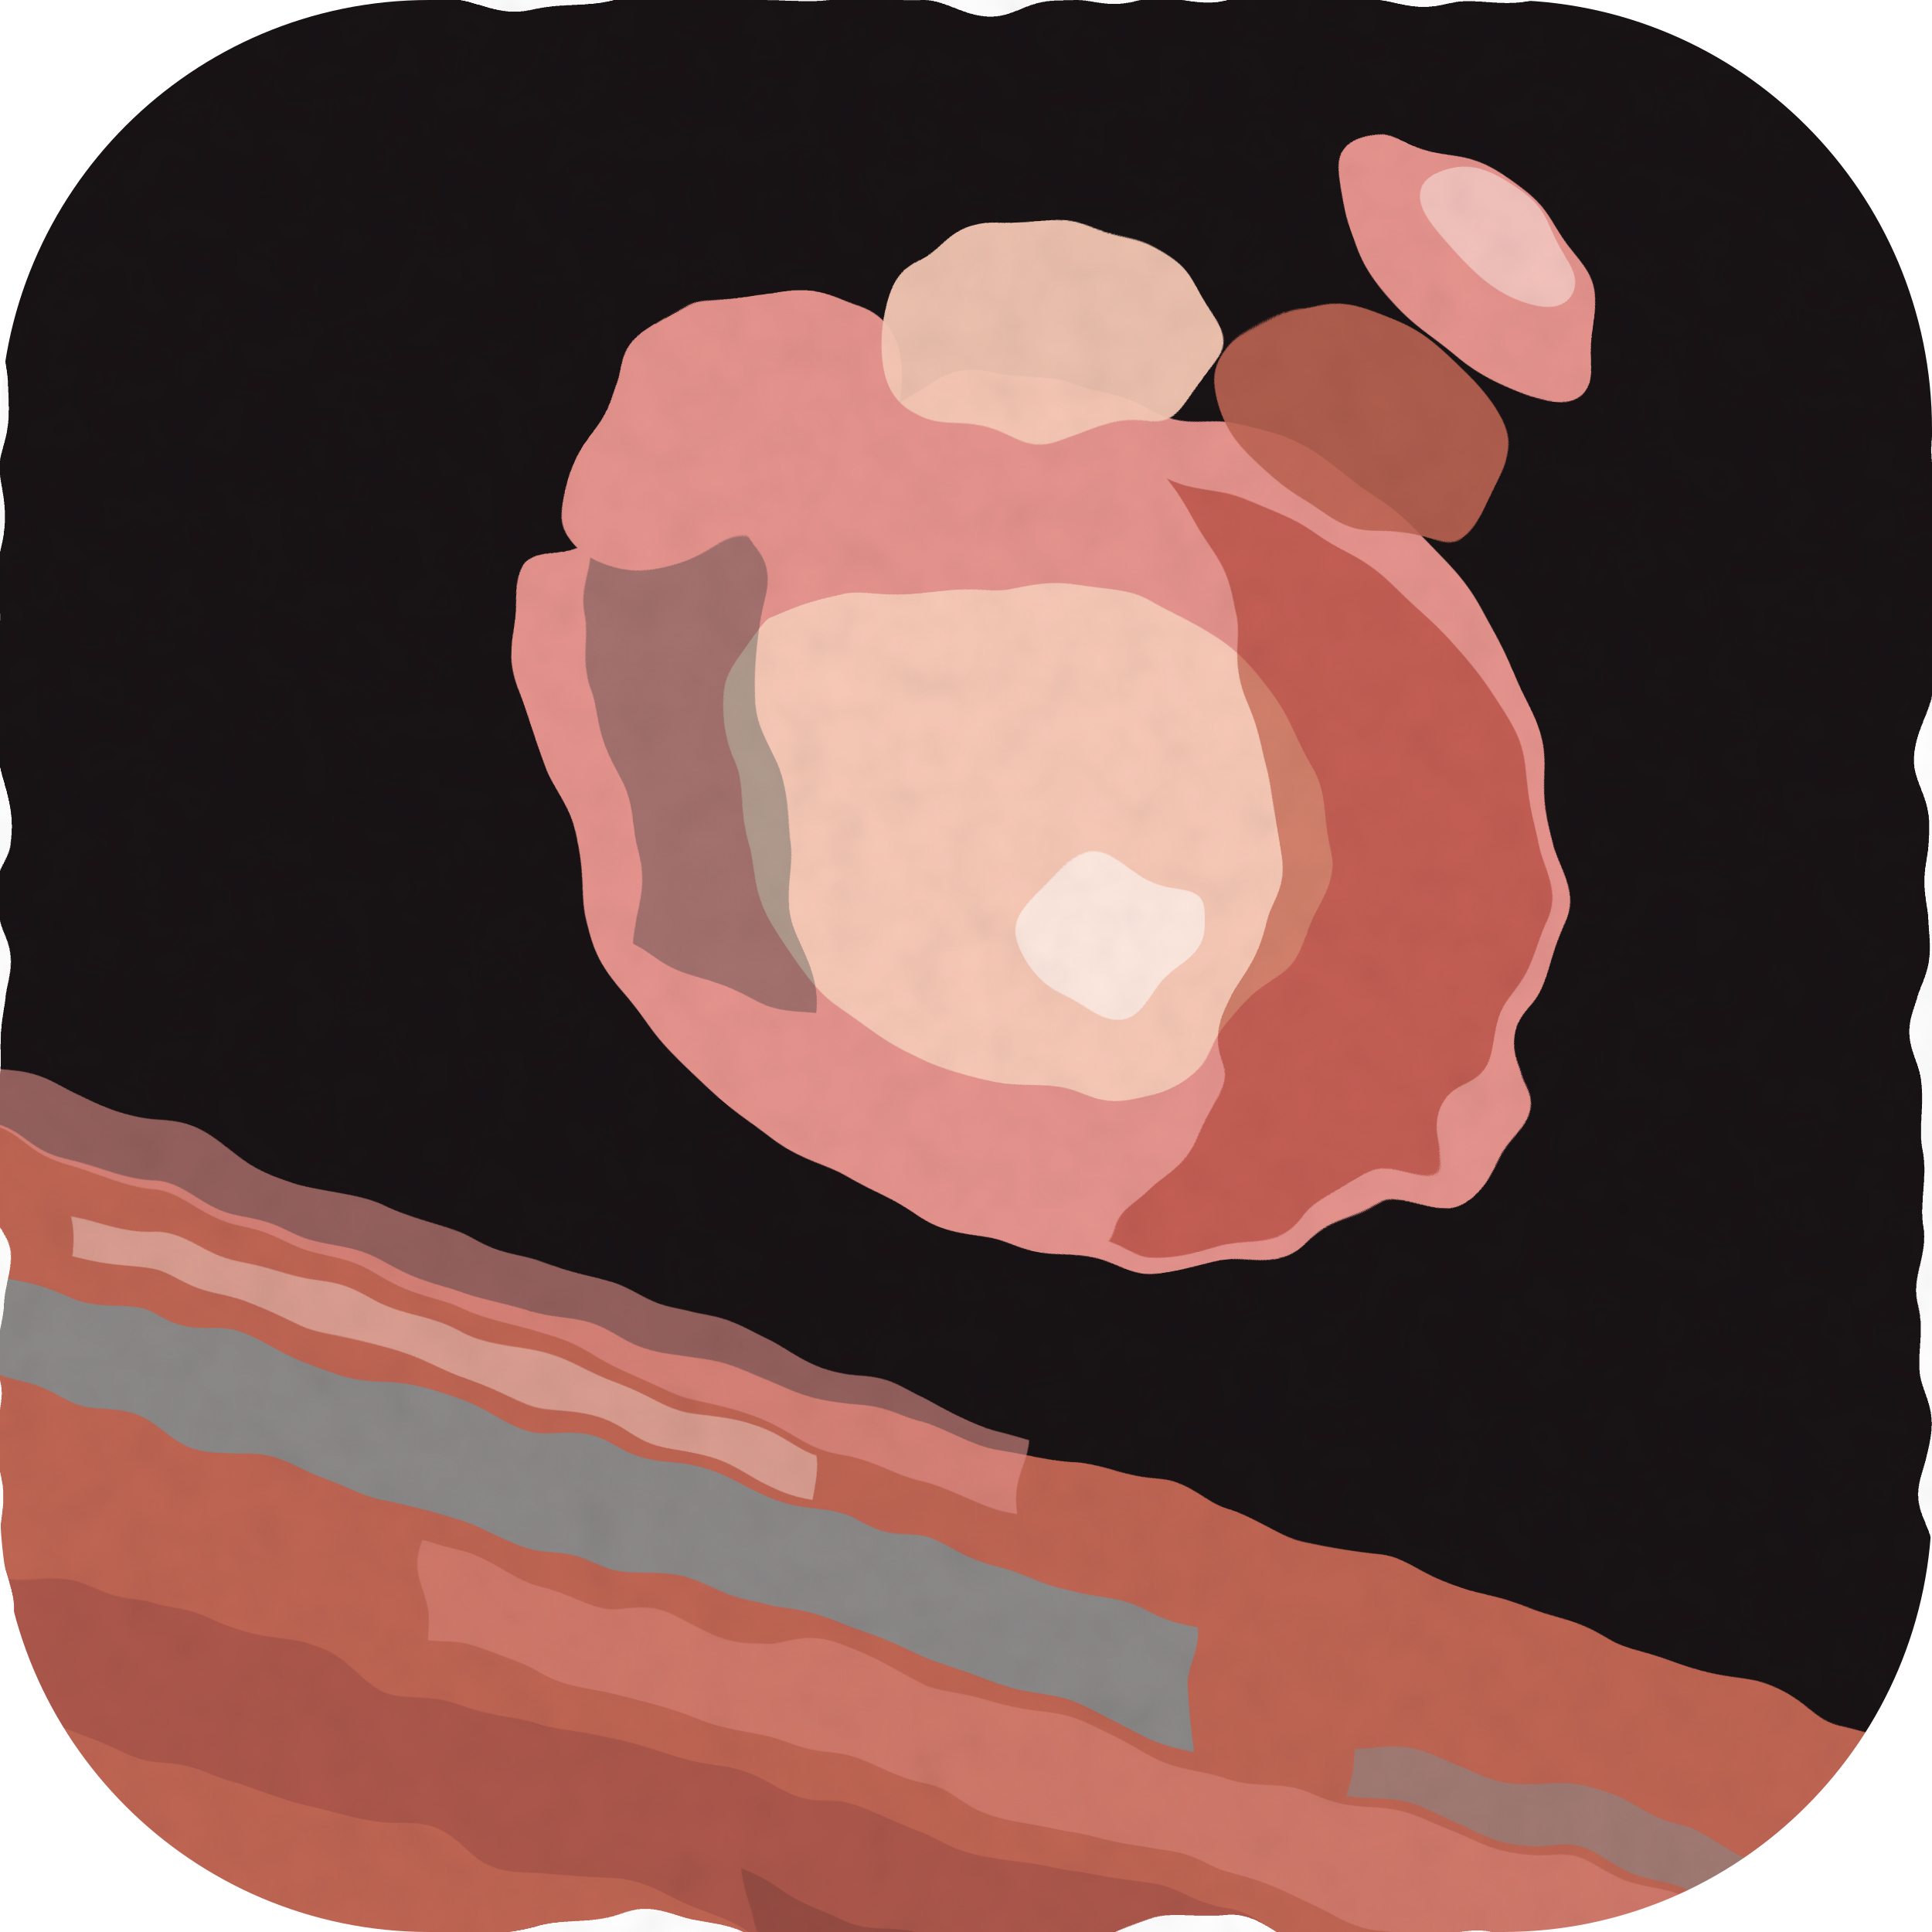
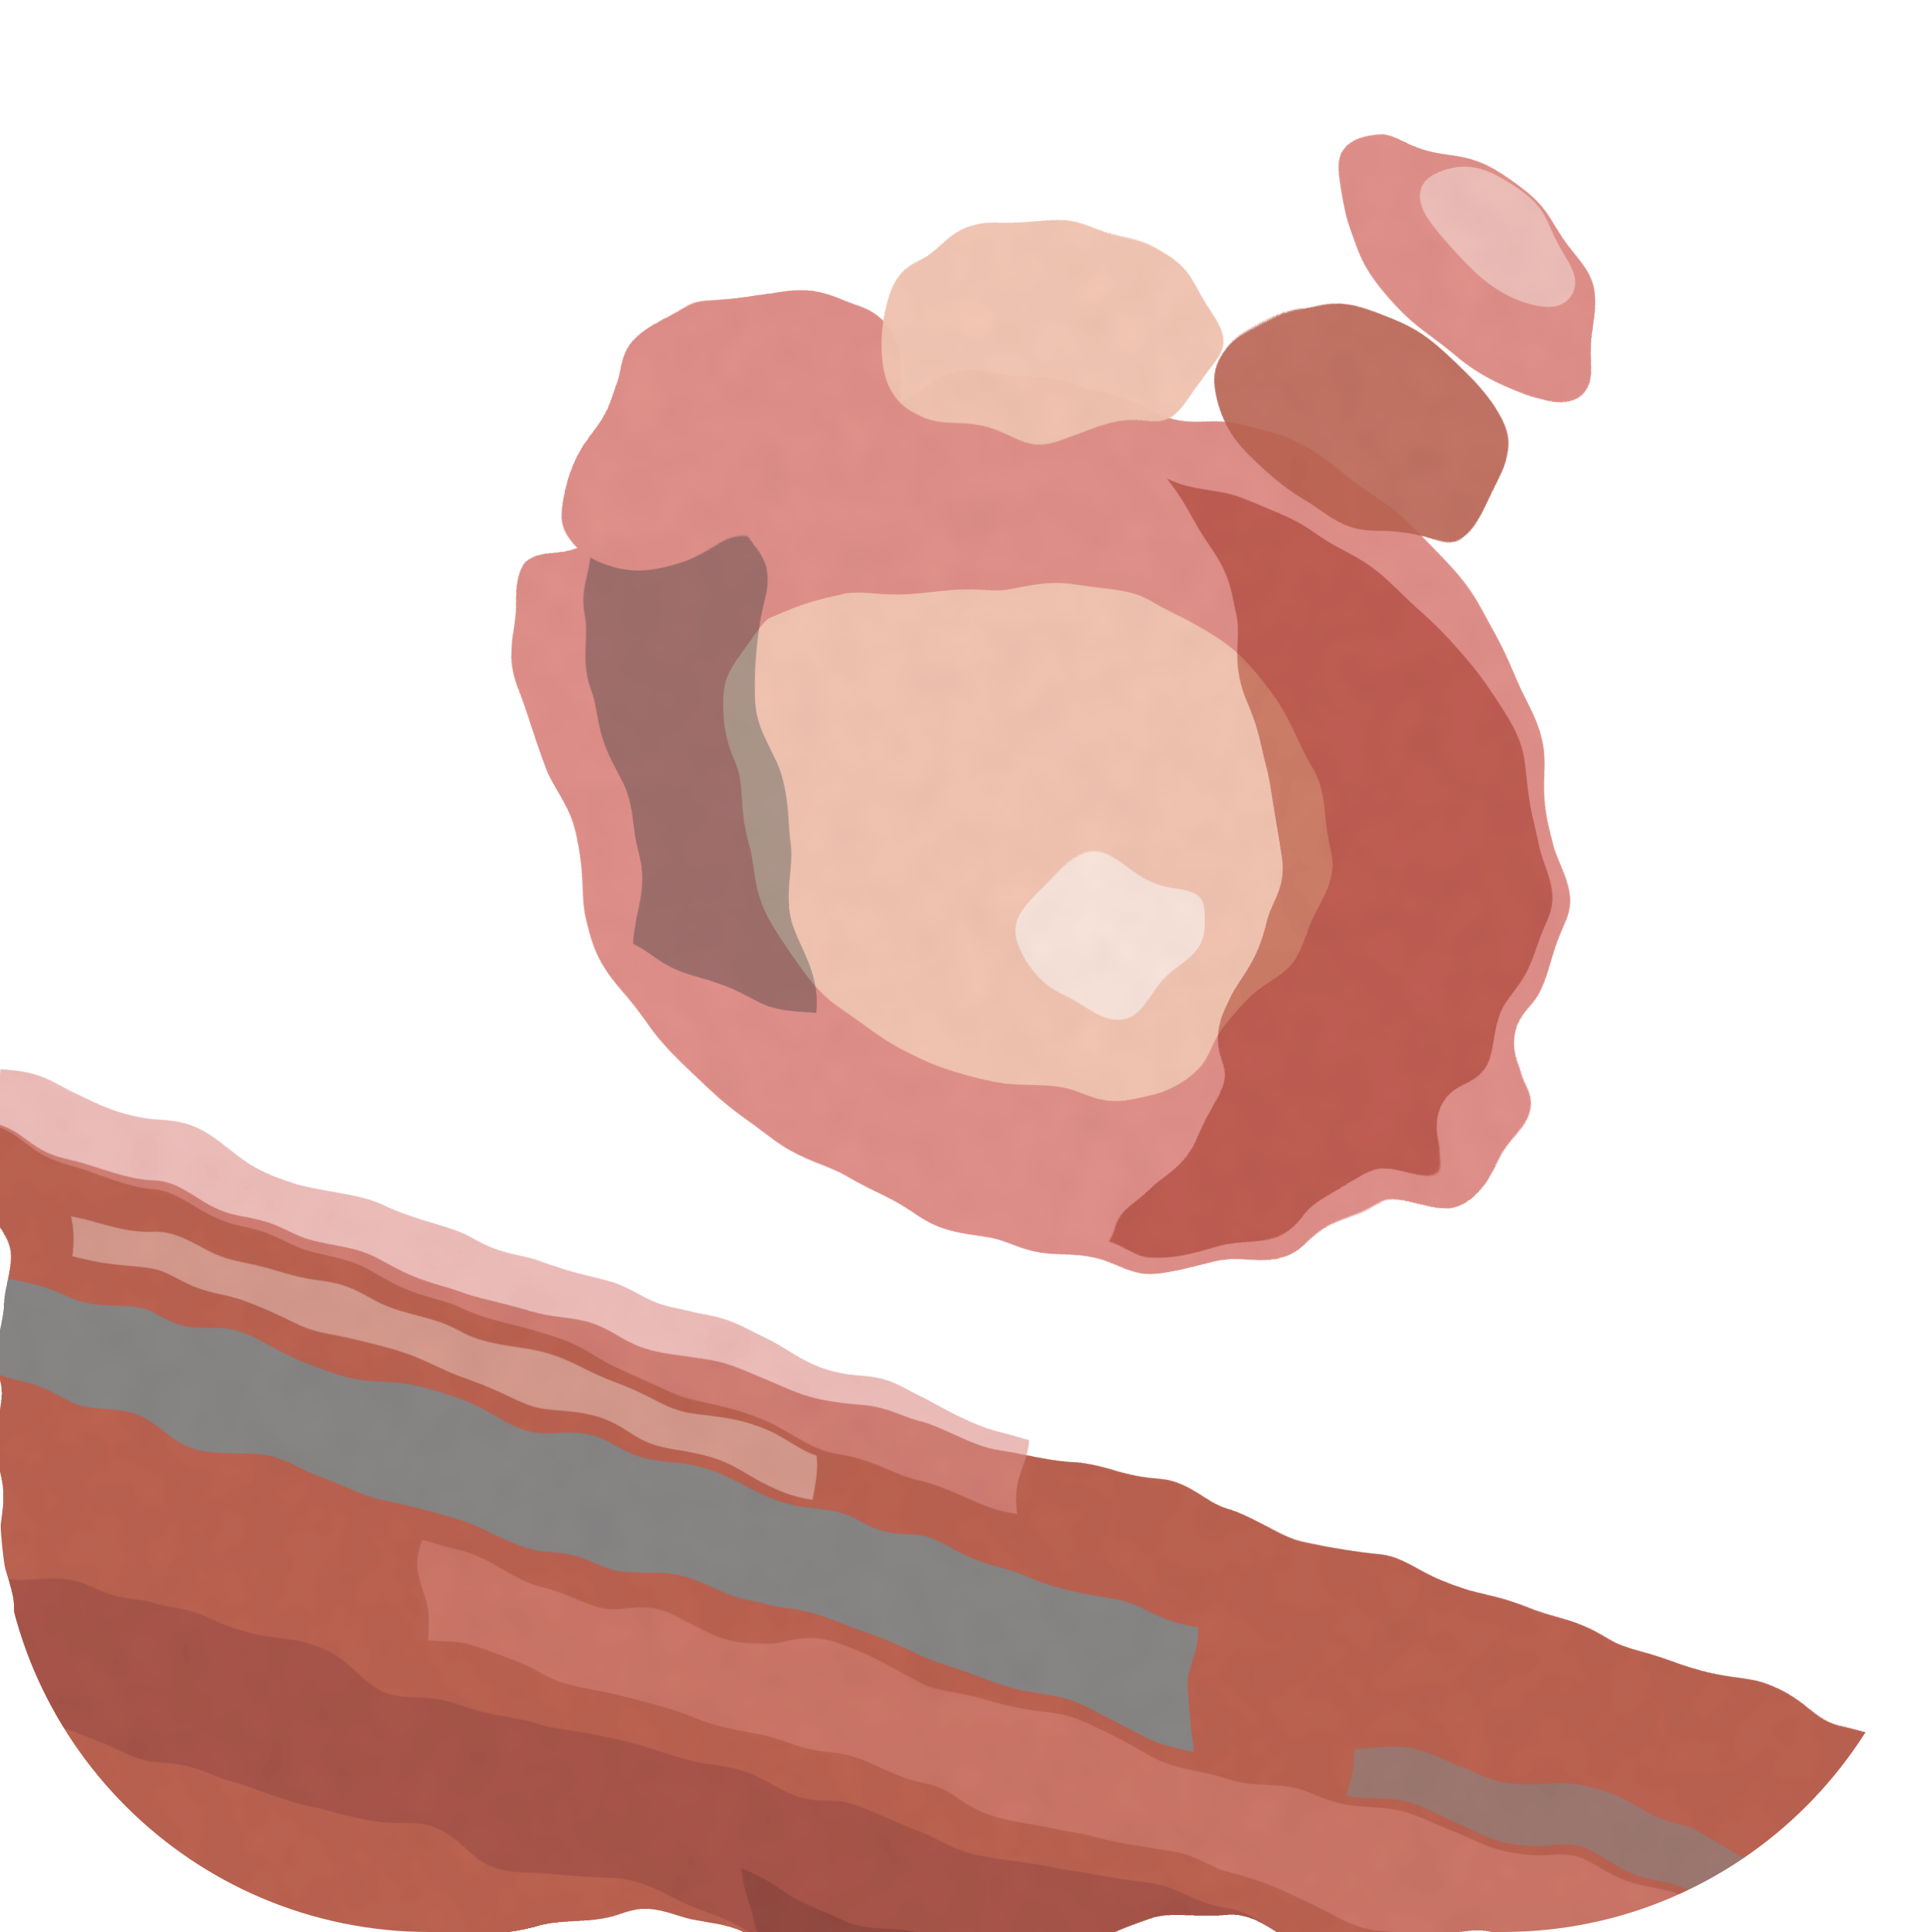
<svg xmlns="http://www.w3.org/2000/svg" viewBox="0 0 36 36" width="36" height="36" role="img" aria-label="SD-Ruiz">
  <defs>
    <clipPath id="c">
      <rect width="36" height="36" rx="8" />
    </clipPath>
    <filter id="p" x="-10%" y="-10%" width="120%" height="120%">
-       <feTurbulence type="fractalNoise" baseFrequency="0.35" numOctaves="2" seed="3" />
-       <feDisplacementMap in="SourceGraphic" scale="1.6" />
-     </filter>
-     <filter id="n">
+       <feTurbulence type="fractalNoise" baseFrequency="0.35" numOctaves="2" seed="3" result="w" />
+       <feDisplacementMap in="SourceGraphic" in2="w" scale="1.6" result="d" />
      <feTurbulence type="fractalNoise" baseFrequency="1.3" numOctaves="2" seed="8" />
-       <feColorMatrix type="saturate" values="0" />
+       <feColorMatrix type="matrix" values=".33 .33 .33 0 0 .33 .33 .33 0 0 .33 .33 .33 0 0 0 0 0 0 1" />
+       <feComposite in2="d" operator="in" result="n" />
+       <feBlend in="n" in2="d" mode="multiply" result="m" />
+       <feComposite in="m" in2="d" operator="arithmetic" k2=".16" k3=".84" />
    </filter>
  </defs>
  <g clip-path="url(#c)">
    <g filter="url(#p)">
-       <rect x="-2" y="-2" width="40" height="40" fill="#181315" />
      <path d="M-2 20.50L10 24.55L22 27.80L38 33.20V40H-2Z" fill="#BF6553" />
      <path d="M-2 19.20L19 26.66L19 28.26L-2 20.48Z" fill="#E5938D" opacity="0.6" />
      <path d="M-2 23.10L22 30.00L22 32.40L-2 25.02Z" fill="#7A9499" opacity="0.75" />
      <path d="M25 32.34L38 35.80L38 37.10L25 33.38Z" fill="#7A9499" opacity="0.45" />
      <path d="M1 22.34L15 26.91L15 27.81L1 23.06Z" fill="#FFF0EA" opacity="0.4" />
      <path d="M8 28.82L38 37.20L38 39.40L8 30.59Z" fill="#E5938D" opacity="0.4" />
      <path d="M-2 28.70L26 36.65L26 39.65L-2 31.10Z" fill="#9C4A45" opacity="0.55" />
      <path d="M14 35.00L38 41.00L38 47.00L14 39.80Z" fill="#181315" opacity="0.16" />
      <g transform="translate(2.8 0.6) scale(.85)">
        <path d="M8.6 12C11 7.5 19 6.8 25 9C30.5 11.5 31 18 31 19C31 26 24 28.5 17 26C10 23.5 7.4 17 8.6 12Z" fill="#E5938D" />
        <path d="M13 12.5C19 10 25.5 12.5 25.5 18C25 23 19 24.5 14.5 21C12 19 11.6 14.6 13 12.5Z" fill="#F6C8B5" transform="translate(.6 .4)" />
        <path d="M22 9.5C27.5 11 31 15 30.6 19.5C30.2 24 26 27.2 21 26.5C25.5 22 26 15 22 9.5Z" fill="#BF6553" opacity=".6" style="mix-blend-mode:multiply" />
        <path d="M9.2 9.5L12.8 8.6L14.6 21.5L10.8 20.2Z" fill="#7A9499" opacity=".55" style="mix-blend-mode:multiply" />
        <ellipse cx="21" cy="19.6" rx="2" ry="1.4" transform="rotate(-15 21 19.6)" fill="#FFF0EA" opacity="0.8" />
        <ellipse cx="12.5" cy="8.6" rx="4.2" ry="2.5" transform="rotate(-32 12.5 8.6)" fill="#E5938D" opacity="1" />
        <ellipse cx="19.5" cy="6.6" rx="3.8" ry="2.3" transform="rotate(-4 19.5 6.6)" fill="#F6C8B5" opacity="0.95" />
        <ellipse cx="26.5" cy="8.4" rx="3.6" ry="2.2" transform="rotate(30 26.5 8.4)" fill="#BF6553" opacity="0.9" />
        <ellipse cx="29" cy="5" rx="3.6" ry="1.9" transform="rotate(42 29 5)" fill="#E5938D" opacity="1" />
        <ellipse cx="29.6" cy="4.4" rx="2.2" ry="1" transform="rotate(42 29.6 4.4)" fill="#FFF0EA" opacity="0.5" />
      </g>
    </g>
-     <rect width="36" height="36" filter="url(#n)" opacity=".16" style="mix-blend-mode:multiply" />
  </g>
</svg>
